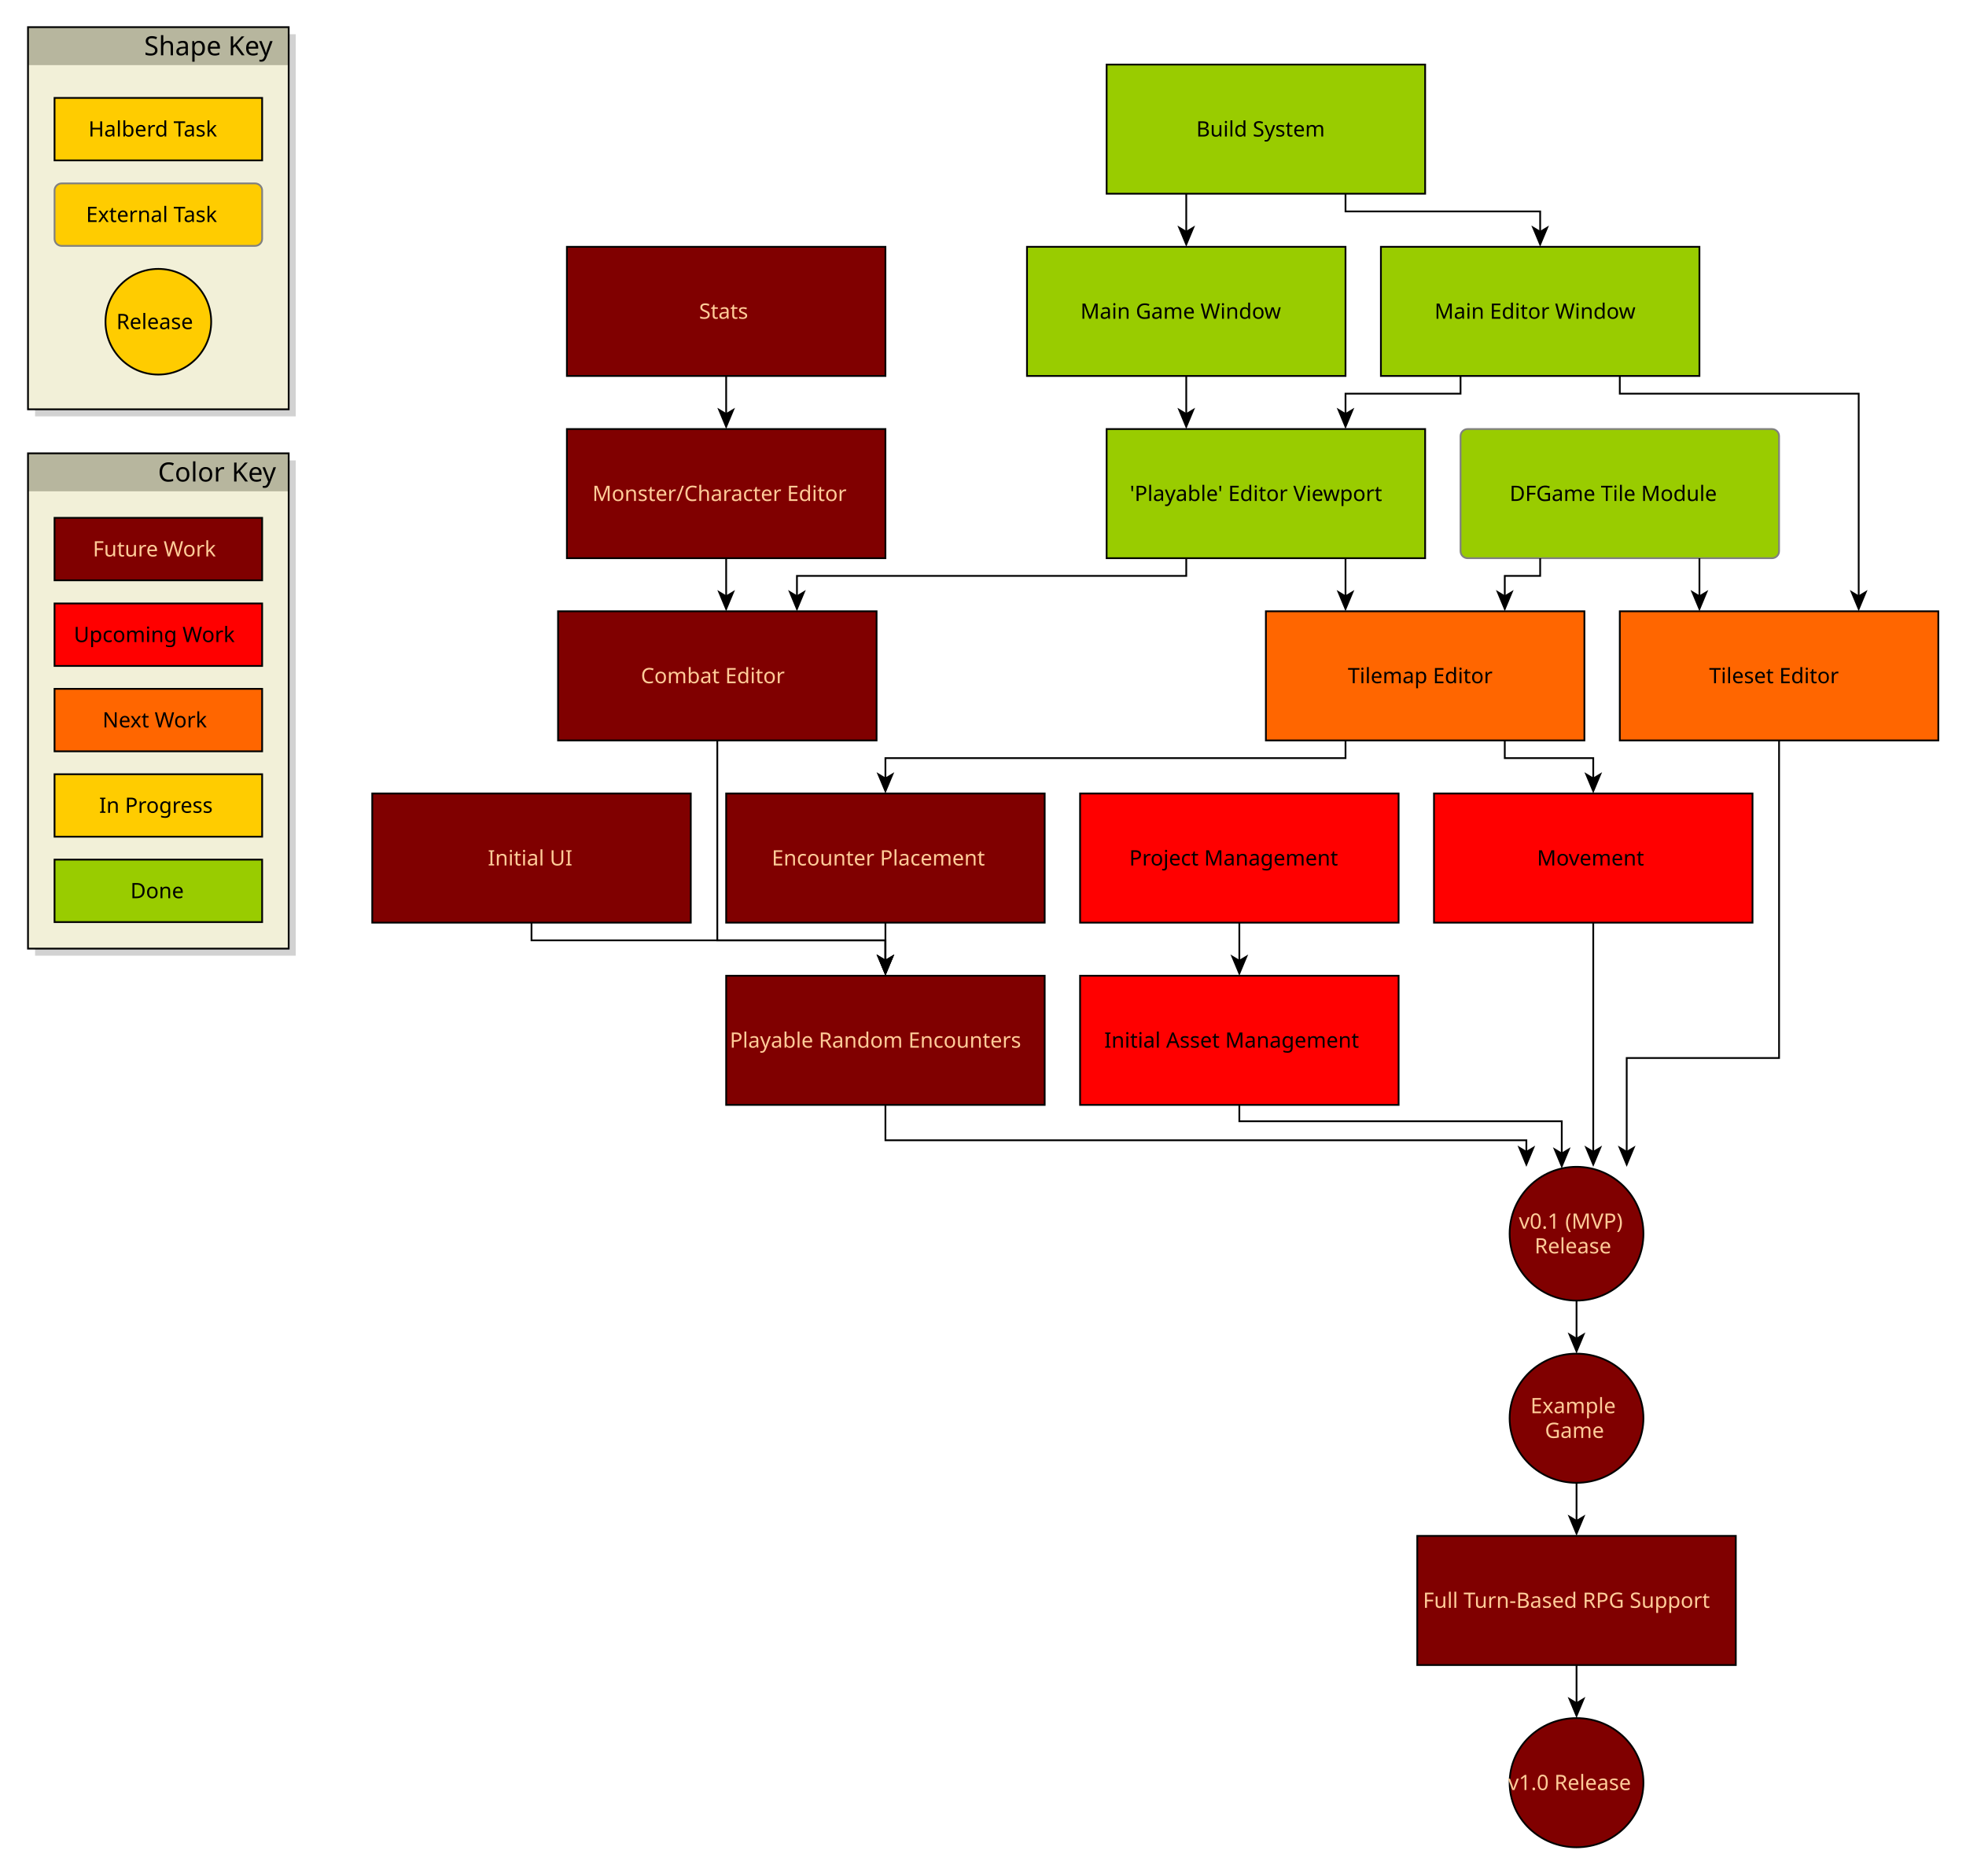
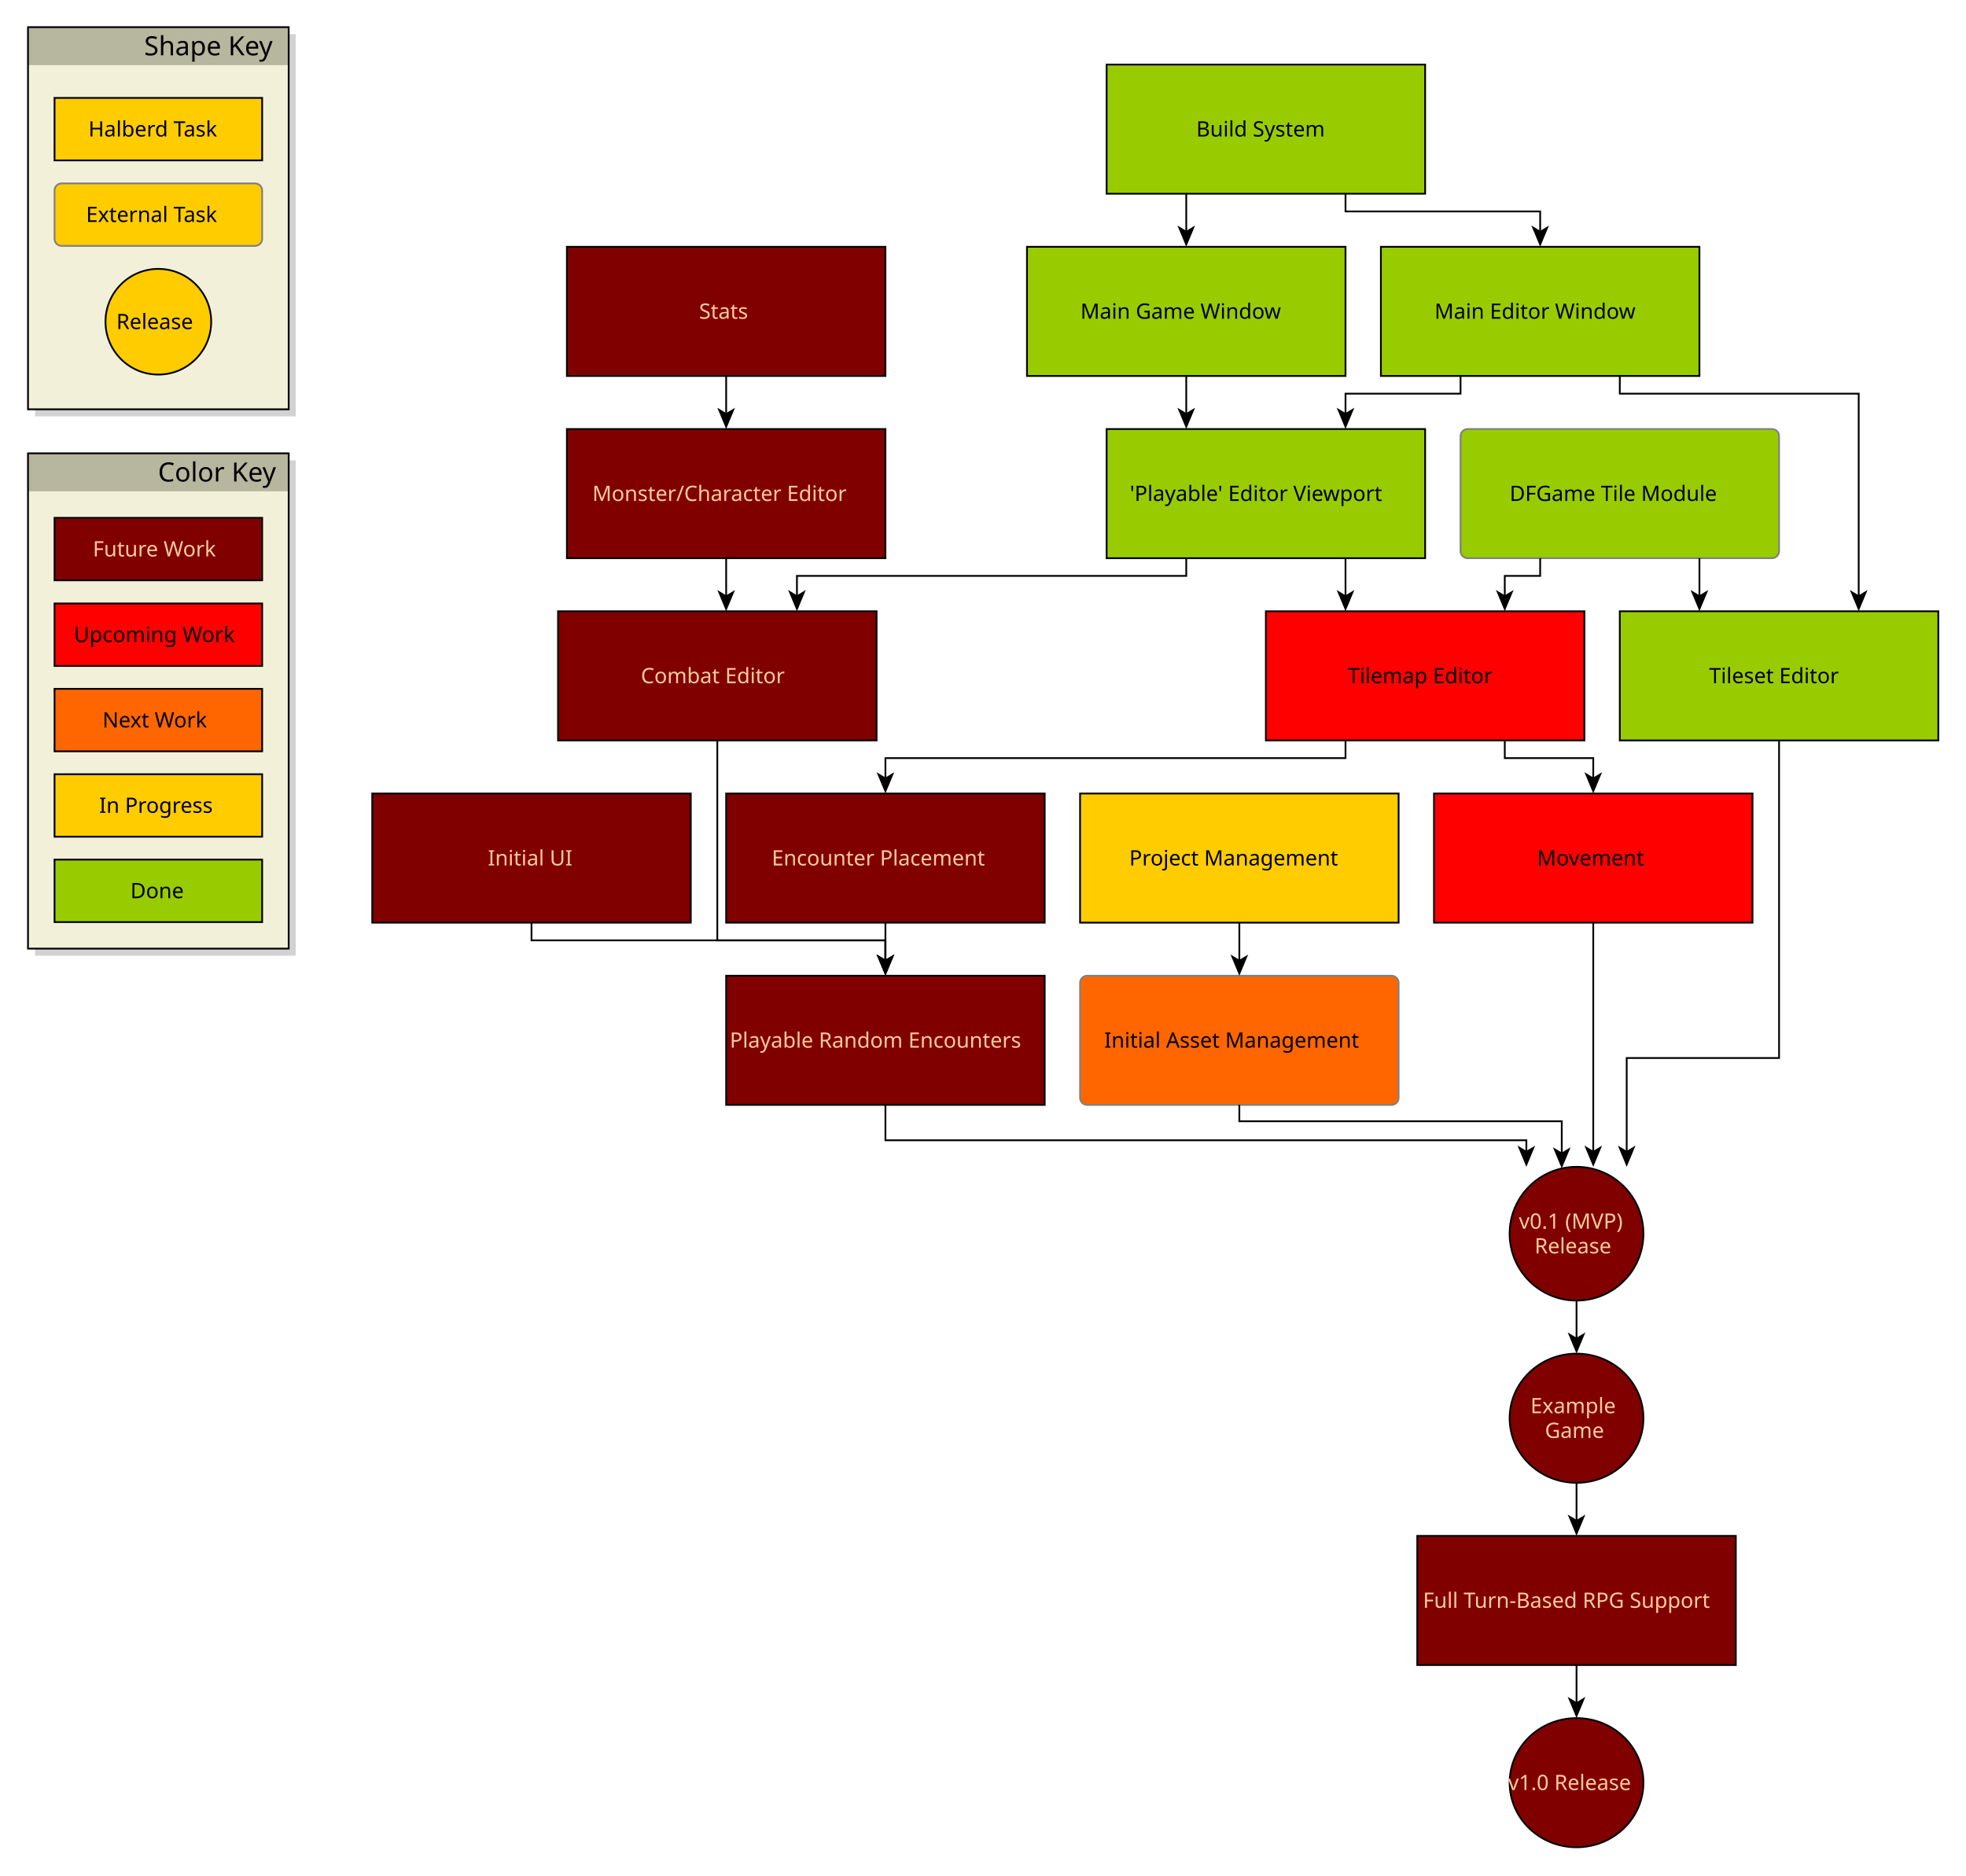
<svg xmlns="http://www.w3.org/2000/svg" fill-opacity="1" color-rendering="auto" color-interpolation="auto" text-rendering="auto" stroke="black" stroke-linecap="square" width="1111" stroke-miterlimit="10" shape-rendering="auto" stroke-opacity="1" fill="black" stroke-dasharray="none" font-weight="normal" stroke-width="1" height="1060" font-family="'Dialog'" font-style="normal" stroke-linejoin="miter" font-size="12px" stroke-dashoffset="0" image-rendering="auto">
  <defs id="genericDefs" />
  <g>
    <defs id="defs1">
      <clipPath clipPathUnits="userSpaceOnUse" id="clipPath1">
        <path d="M0 0 L1111 0 L1111 1060 L0 1060 L0 0 Z" />
      </clipPath>
      <clipPath clipPathUnits="userSpaceOnUse" id="clipPath2">
        <path d="M137 -72 L1248 -72 L1248 988 L137 988 L137 -72 Z" />
      </clipPath>
      <clipPath clipPathUnits="userSpaceOnUse" id="clipPath3">
        <path d="M141 -68 L1252 -68 L1252 992 L141 992 L141 -68 Z" />
      </clipPath>
    </defs>
    <g fill="rgb(210,210,210)" text-rendering="geometricPrecision" shape-rendering="geometricPrecision" transform="matrix(1,0,0,1,-141,68) translate(4,4)" stroke="rgb(210,210,210)">
      <rect x="156.819" width="147.32" height="216" y="-52.654" clip-path="url(#clipPath2)" stroke="none" />
    </g>
    <g fill="rgb(242,240,216)" text-rendering="geometricPrecision" shape-rendering="geometricPrecision" transform="matrix(1,0,0,1,-141,68)" stroke="rgb(242,240,216)">
      <rect x="156.819" width="147.32" height="216" y="-52.654" clip-path="url(#clipPath3)" stroke="none" />
      <rect x="156.819" y="-52.654" clip-path="url(#clipPath3)" fill="rgb(183,182,158)" width="147.32" height="21.461" stroke="none" />
    </g>
    <g font-size="15px" stroke-linecap="butt" transform="matrix(1,0,0,1,-141,68)" text-rendering="geometricPrecision" font-family="sans-serif" shape-rendering="geometricPrecision" stroke-miterlimit="1.45">
      <text x="222.458" xml:space="preserve" y="-36.731" clip-path="url(#clipPath3)" stroke="none">Shape Key</text>
      <rect fill="none" x="156.819" width="147.32" height="216" y="-52.654" clip-path="url(#clipPath3)" />
    </g>
    <g fill="rgb(255,204,0)" text-rendering="geometricPrecision" shape-rendering="geometricPrecision" transform="matrix(1,0,0,1,-141,68)" stroke="rgb(255,204,0)">
      <rect x="171.819" width="117.32" height="35.309" y="-12.654" clip-path="url(#clipPath3)" stroke="none" />
    </g>
    <g text-rendering="geometricPrecision" stroke-miterlimit="1.45" shape-rendering="geometricPrecision" transform="matrix(1,0,0,1,-141,68)" stroke-linecap="butt">
      <rect fill="none" x="171.819" width="117.32" height="35.309" y="-12.654" clip-path="url(#clipPath3)" />
      <text x="190.998" xml:space="preserve" y="9.154" clip-path="url(#clipPath3)" font-family="sans-serif" stroke="none">Halberd Task</text>
    </g>
    <g fill="rgb(255,204,0)" text-rendering="geometricPrecision" shape-rendering="geometricPrecision" transform="matrix(1,0,0,1,-141,68)" stroke="rgb(255,204,0)">
      <rect x="171.819" y="35.667" clip-path="url(#clipPath3)" width="117.32" rx="4" ry="4" height="35.309" stroke="none" />
    </g>
    <g stroke-linecap="butt" transform="matrix(1,0,0,1,-141,68)" fill="gray" text-rendering="geometricPrecision" shape-rendering="geometricPrecision" stroke="gray" stroke-miterlimit="1.45">
      <rect x="171.819" y="35.667" clip-path="url(#clipPath3)" fill="none" width="117.32" rx="4" ry="4" height="35.309" />
      <text x="189.63" y="57.475" clip-path="url(#clipPath3)" fill="black" font-family="sans-serif" stroke="none" xml:space="preserve">External Task</text>
    </g>
    <g fill="rgb(255,204,0)" text-rendering="geometricPrecision" shape-rendering="geometricPrecision" transform="matrix(1,0,0,1,-141,68)" stroke="rgb(255,204,0)">
      <circle r="29.864" clip-path="url(#clipPath3)" cx="230.478" cy="113.852" stroke="none" />
    </g>
    <g text-rendering="geometricPrecision" stroke-miterlimit="1.45" shape-rendering="geometricPrecision" transform="matrix(1,0,0,1,-141,68)" stroke-linecap="butt">
      <circle fill="none" r="29.864" clip-path="url(#clipPath3)" cx="230.478" cy="113.852" />
      <text x="206.766" xml:space="preserve" y="118.006" clip-path="url(#clipPath3)" font-family="sans-serif" stroke="none">Release</text>
    </g>
    <g fill="rgb(210,210,210)" text-rendering="geometricPrecision" shape-rendering="geometricPrecision" transform="matrix(1,0,0,1,-141,68) translate(4,4)" stroke="rgb(210,210,210)">
      <rect x="156.819" width="147.32" height="279.943" y="188.231" clip-path="url(#clipPath2)" stroke="none" />
    </g>
    <g fill="rgb(242,240,216)" text-rendering="geometricPrecision" shape-rendering="geometricPrecision" transform="matrix(1,0,0,1,-141,68)" stroke="rgb(242,240,216)">
      <rect x="156.819" width="147.32" height="279.943" y="188.231" clip-path="url(#clipPath3)" stroke="none" />
      <rect x="156.819" y="188.231" clip-path="url(#clipPath3)" fill="rgb(183,182,158)" width="147.32" height="21.461" stroke="none" />
    </g>
    <g font-size="15px" stroke-linecap="butt" transform="matrix(1,0,0,1,-141,68)" text-rendering="geometricPrecision" font-family="sans-serif" shape-rendering="geometricPrecision" stroke-miterlimit="1.45">
      <text x="230.266" xml:space="preserve" y="204.154" clip-path="url(#clipPath3)" stroke="none">Color Key</text>
      <rect fill="none" x="156.819" width="147.32" height="279.943" y="188.231" clip-path="url(#clipPath3)" />
    </g>
    <g fill="maroon" text-rendering="geometricPrecision" shape-rendering="geometricPrecision" transform="matrix(1,0,0,1,-141,68)" stroke="maroon">
      <rect x="171.819" width="117.32" height="35.309" y="224.691" clip-path="url(#clipPath3)" stroke="none" />
    </g>
    <g text-rendering="geometricPrecision" stroke-miterlimit="1.45" shape-rendering="geometricPrecision" transform="matrix(1,0,0,1,-141,68)" stroke-linecap="butt">
      <rect fill="none" x="171.819" width="117.32" height="35.309" y="224.691" clip-path="url(#clipPath3)" />
      <text x="193.459" y="246.5" clip-path="url(#clipPath3)" fill="rgb(255,204,153)" font-family="sans-serif" stroke="none" xml:space="preserve">Future Work</text>
    </g>
    <g fill="red" text-rendering="geometricPrecision" shape-rendering="geometricPrecision" transform="matrix(1,0,0,1,-141,68)" stroke="red">
      <rect x="171.819" width="117.32" height="35.309" y="273.086" clip-path="url(#clipPath3)" stroke="none" />
    </g>
    <g text-rendering="geometricPrecision" stroke-miterlimit="1.45" shape-rendering="geometricPrecision" transform="matrix(1,0,0,1,-141,68)" stroke-linecap="butt">
      <rect fill="none" x="171.819" width="117.32" height="35.309" y="273.086" clip-path="url(#clipPath3)" />
      <text x="182.733" xml:space="preserve" y="294.895" clip-path="url(#clipPath3)" font-family="sans-serif" stroke="none">Upcoming Work</text>
    </g>
    <g fill="rgb(255,102,0)" text-rendering="geometricPrecision" shape-rendering="geometricPrecision" transform="matrix(1,0,0,1,-141,68)" stroke="rgb(255,102,0)">
      <rect x="171.819" width="117.32" height="35.309" y="321.346" clip-path="url(#clipPath3)" stroke="none" />
    </g>
    <g text-rendering="geometricPrecision" stroke-miterlimit="1.45" shape-rendering="geometricPrecision" transform="matrix(1,0,0,1,-141,68)" stroke-linecap="butt">
      <rect fill="none" x="171.819" width="117.32" height="35.309" y="321.346" clip-path="url(#clipPath3)" />
      <text x="198.943" xml:space="preserve" y="343.154" clip-path="url(#clipPath3)" font-family="sans-serif" stroke="none">Next Work</text>
    </g>
    <g fill="rgb(255,204,0)" text-rendering="geometricPrecision" shape-rendering="geometricPrecision" transform="matrix(1,0,0,1,-141,68)" stroke="rgb(255,204,0)">
      <rect x="171.819" width="117.32" height="35.309" y="369.605" clip-path="url(#clipPath3)" stroke="none" />
    </g>
    <g text-rendering="geometricPrecision" stroke-miterlimit="1.45" shape-rendering="geometricPrecision" transform="matrix(1,0,0,1,-141,68)" stroke-linecap="butt">
      <rect fill="none" x="171.819" width="117.32" height="35.309" y="369.605" clip-path="url(#clipPath3)" />
      <text x="197.024" xml:space="preserve" y="391.414" clip-path="url(#clipPath3)" font-family="sans-serif" stroke="none">In Progress</text>
    </g>
    <g fill="rgb(153,204,0)" text-rendering="geometricPrecision" shape-rendering="geometricPrecision" transform="matrix(1,0,0,1,-141,68)" stroke="rgb(153,204,0)">
      <rect x="171.819" width="117.32" height="35.309" y="417.865" clip-path="url(#clipPath3)" stroke="none" />
    </g>
    <g text-rendering="geometricPrecision" stroke-miterlimit="1.45" shape-rendering="geometricPrecision" transform="matrix(1,0,0,1,-141,68)" stroke-linecap="butt">
      <rect fill="none" x="171.819" width="117.32" height="35.309" y="417.865" clip-path="url(#clipPath3)" />
      <text x="214.693" xml:space="preserve" y="439.673" clip-path="url(#clipPath3)" font-family="sans-serif" stroke="none">Done</text>
    </g>
    <g fill="rgb(153,204,0)" text-rendering="geometricPrecision" shape-rendering="geometricPrecision" transform="matrix(1,0,0,1,-141,68)" stroke="rgb(153,204,0)">
      <rect x="921.36" width="180" height="73" y="71.5" clip-path="url(#clipPath3)" stroke="none" />
    </g>
    <g text-rendering="geometricPrecision" stroke-miterlimit="1.45" shape-rendering="geometricPrecision" transform="matrix(1,0,0,1,-141,68)" stroke-linecap="butt">
      <rect fill="none" x="921.36" width="180" height="73" y="71.5" clip-path="url(#clipPath3)" />
      <text x="951.676" xml:space="preserve" y="112.154" clip-path="url(#clipPath3)" font-family="sans-serif" stroke="none">Main Editor Window</text>
    </g>
    <g fill="rgb(153,204,0)" text-rendering="geometricPrecision" shape-rendering="geometricPrecision" transform="matrix(1,0,0,1,-141,68)" stroke="rgb(153,204,0)">
      <rect x="721.36" width="180" height="73" y="71.5" clip-path="url(#clipPath3)" stroke="none" />
    </g>
    <g text-rendering="geometricPrecision" stroke-miterlimit="1.45" shape-rendering="geometricPrecision" transform="matrix(1,0,0,1,-141,68)" stroke-linecap="butt">
      <rect fill="none" x="721.36" width="180" height="73" y="71.5" clip-path="url(#clipPath3)" />
      <text x="751.571" xml:space="preserve" y="112.154" clip-path="url(#clipPath3)" font-family="sans-serif" stroke="none">Main Game Window</text>
    </g>
    <g fill="rgb(153,204,0)" text-rendering="geometricPrecision" shape-rendering="geometricPrecision" transform="matrix(1,0,0,1,-141,68)" stroke="rgb(153,204,0)">
      <rect x="766.36" width="180" height="73" y="174.5" clip-path="url(#clipPath3)" stroke="none" />
    </g>
    <g text-rendering="geometricPrecision" stroke-miterlimit="1.45" shape-rendering="geometricPrecision" transform="matrix(1,0,0,1,-141,68)" stroke-linecap="butt">
      <rect fill="none" x="766.36" width="180" height="73" y="174.5" clip-path="url(#clipPath3)" />
      <text x="779.465" xml:space="preserve" y="215.154" clip-path="url(#clipPath3)" font-family="sans-serif" stroke="none">'Playable' Editor Viewport</text>
    </g>
-     <g fill="rgb(255,102,0)" text-rendering="geometricPrecision" shape-rendering="geometricPrecision" transform="matrix(1,0,0,1,-141,68)" stroke="rgb(255,102,0)">
+     <g fill="red" text-rendering="geometricPrecision" shape-rendering="geometricPrecision" transform="matrix(1,0,0,1,-141,68)" stroke="red">
      <rect x="856.36" width="180" height="73" y="277.5" clip-path="url(#clipPath3)" stroke="none" />
    </g>
    <g text-rendering="geometricPrecision" stroke-miterlimit="1.45" shape-rendering="geometricPrecision" transform="matrix(1,0,0,1,-141,68)" stroke-linecap="butt">
      <rect fill="none" x="856.36" width="180" height="73" y="277.5" clip-path="url(#clipPath3)" />
      <text x="902.675" xml:space="preserve" y="318.154" clip-path="url(#clipPath3)" font-family="sans-serif" stroke="none">Tilemap Editor</text>
    </g>
    <g fill="maroon" text-rendering="geometricPrecision" shape-rendering="geometricPrecision" transform="matrix(1,0,0,1,-141,68)" stroke="maroon">
      <rect x="456.36" width="180" height="73" y="277.5" clip-path="url(#clipPath3)" stroke="none" />
    </g>
    <g text-rendering="geometricPrecision" stroke-miterlimit="1.45" shape-rendering="geometricPrecision" transform="matrix(1,0,0,1,-141,68)" stroke-linecap="butt">
      <rect fill="none" x="456.36" width="180" height="73" y="277.5" clip-path="url(#clipPath3)" />
      <text x="503.153" y="318.154" clip-path="url(#clipPath3)" fill="rgb(255,204,153)" font-family="sans-serif" stroke="none" xml:space="preserve">Combat Editor</text>
    </g>
    <g fill="rgb(153,204,0)" text-rendering="geometricPrecision" shape-rendering="geometricPrecision" transform="matrix(1,0,0,1,-141,68)" stroke="rgb(153,204,0)">
      <rect x="966.36" y="174.5" clip-path="url(#clipPath3)" width="180" rx="4" ry="4" height="73" stroke="none" />
    </g>
    <g stroke-linecap="butt" transform="matrix(1,0,0,1,-141,68)" fill="gray" text-rendering="geometricPrecision" shape-rendering="geometricPrecision" stroke="gray" stroke-miterlimit="1.45">
      <rect x="966.36" y="174.5" clip-path="url(#clipPath3)" fill="none" width="180" rx="4" ry="4" height="73" />
      <text x="994.104" y="215.154" clip-path="url(#clipPath3)" fill="black" font-family="sans-serif" stroke="none" xml:space="preserve">DFGame Tile Module</text>
    </g>
-     <g fill="rgb(255,102,0)" text-rendering="geometricPrecision" shape-rendering="geometricPrecision" transform="matrix(1,0,0,1,-141,68)" stroke="rgb(255,102,0)">
+     <g fill="rgb(153,204,0)" text-rendering="geometricPrecision" shape-rendering="geometricPrecision" transform="matrix(1,0,0,1,-141,68)" stroke="rgb(153,204,0)">
      <rect x="1056.36" width="180" height="73" y="277.5" clip-path="url(#clipPath3)" stroke="none" />
    </g>
    <g text-rendering="geometricPrecision" stroke-miterlimit="1.45" shape-rendering="geometricPrecision" transform="matrix(1,0,0,1,-141,68)" stroke-linecap="butt">
      <rect fill="none" x="1056.36" width="180" height="73" y="277.5" clip-path="url(#clipPath3)" />
      <text x="1106.836" xml:space="preserve" y="318.154" clip-path="url(#clipPath3)" font-family="sans-serif" stroke="none">Tileset Editor</text>
    </g>
    <g fill="rgb(153,204,0)" text-rendering="geometricPrecision" shape-rendering="geometricPrecision" transform="matrix(1,0,0,1,-141,68)" stroke="rgb(153,204,0)">
      <rect x="766.36" width="180" height="73" y="-31.5" clip-path="url(#clipPath3)" stroke="none" />
    </g>
    <g text-rendering="geometricPrecision" stroke-miterlimit="1.45" shape-rendering="geometricPrecision" transform="matrix(1,0,0,1,-141,68)" stroke-linecap="butt">
      <rect fill="none" x="766.36" width="180" height="73" y="-31.5" clip-path="url(#clipPath3)" />
      <text x="817.017" xml:space="preserve" y="9.154" clip-path="url(#clipPath3)" font-family="sans-serif" stroke="none">Build System</text>
    </g>
    <g fill="red" text-rendering="geometricPrecision" shape-rendering="geometricPrecision" transform="matrix(1,0,0,1,-141,68)" stroke="red">
      <rect x="951.36" width="180" height="73" y="380.5" clip-path="url(#clipPath3)" stroke="none" />
    </g>
    <g text-rendering="geometricPrecision" stroke-miterlimit="1.45" shape-rendering="geometricPrecision" transform="matrix(1,0,0,1,-141,68)" stroke-linecap="butt">
      <rect fill="none" x="951.36" width="180" height="73" y="380.5" clip-path="url(#clipPath3)" />
      <text x="1009.579" xml:space="preserve" y="421.154" clip-path="url(#clipPath3)" font-family="sans-serif" stroke="none">Movement</text>
    </g>
    <g fill="maroon" text-rendering="geometricPrecision" shape-rendering="geometricPrecision" transform="matrix(1,0,0,1,-141,68)" stroke="maroon">
      <rect x="551.36" width="180" height="73" y="380.5" clip-path="url(#clipPath3)" stroke="none" />
    </g>
    <g text-rendering="geometricPrecision" stroke-miterlimit="1.45" shape-rendering="geometricPrecision" transform="matrix(1,0,0,1,-141,68)" stroke-linecap="butt">
      <rect fill="none" x="551.36" width="180" height="73" y="380.5" clip-path="url(#clipPath3)" />
      <text x="577.13" y="421.154" clip-path="url(#clipPath3)" fill="rgb(255,204,153)" font-family="sans-serif" stroke="none" xml:space="preserve">Encounter Placement</text>
    </g>
    <g fill="maroon" text-rendering="geometricPrecision" shape-rendering="geometricPrecision" transform="matrix(1,0,0,1,-141,68)" stroke="maroon">
      <rect x="551.36" width="180" height="73" y="483.5" clip-path="url(#clipPath3)" stroke="none" />
    </g>
    <g text-rendering="geometricPrecision" stroke-miterlimit="1.45" shape-rendering="geometricPrecision" transform="matrix(1,0,0,1,-141,68)" stroke-linecap="butt">
      <rect fill="none" x="551.36" width="180" height="73" y="483.5" clip-path="url(#clipPath3)" />
      <text x="553.411" y="524.154" clip-path="url(#clipPath3)" fill="rgb(255,204,153)" font-family="sans-serif" stroke="none" xml:space="preserve">Playable Random Encounters</text>
    </g>
    <g fill="maroon" text-rendering="geometricPrecision" shape-rendering="geometricPrecision" transform="matrix(1,0,0,1,-141,68)" stroke="maroon">
      <rect x="461.36" width="180" height="73" y="174.5" clip-path="url(#clipPath3)" stroke="none" />
    </g>
    <g text-rendering="geometricPrecision" stroke-miterlimit="1.45" shape-rendering="geometricPrecision" transform="matrix(1,0,0,1,-141,68)" stroke-linecap="butt">
      <rect fill="none" x="461.36" width="180" height="73" y="174.5" clip-path="url(#clipPath3)" />
      <text x="475.765" y="215.154" clip-path="url(#clipPath3)" fill="rgb(255,204,153)" font-family="sans-serif" stroke="none" xml:space="preserve">Monster/Character Editor</text>
    </g>
    <g fill="maroon" text-rendering="geometricPrecision" shape-rendering="geometricPrecision" transform="matrix(1,0,0,1,-141,68)" stroke="maroon">
      <rect x="461.36" width="180" height="73" y="71.5" clip-path="url(#clipPath3)" stroke="none" />
    </g>
    <g text-rendering="geometricPrecision" stroke-miterlimit="1.45" shape-rendering="geometricPrecision" transform="matrix(1,0,0,1,-141,68)" stroke-linecap="butt">
      <rect fill="none" x="461.36" width="180" height="73" y="71.5" clip-path="url(#clipPath3)" />
      <text x="536.044" y="112.154" clip-path="url(#clipPath3)" fill="rgb(255,204,153)" font-family="sans-serif" stroke="none" xml:space="preserve">Stats</text>
    </g>
-     <g fill="red" text-rendering="geometricPrecision" shape-rendering="geometricPrecision" transform="matrix(1,0,0,1,-141,68)" stroke="red">
-       <rect x="751.36" width="180" height="73" y="483.5" clip-path="url(#clipPath3)" stroke="none" />
-     </g>
-     <g text-rendering="geometricPrecision" stroke-miterlimit="1.45" shape-rendering="geometricPrecision" transform="matrix(1,0,0,1,-141,68)" stroke-linecap="butt">
-       <rect fill="none" x="751.36" width="180" height="73" y="483.5" clip-path="url(#clipPath3)" />
-       <text x="765.018" xml:space="preserve" y="524.154" clip-path="url(#clipPath3)" font-family="sans-serif" stroke="none">Initial Asset Management</text>
+     <g fill="rgb(255,102,0)" text-rendering="geometricPrecision" shape-rendering="geometricPrecision" transform="matrix(1,0,0,1,-141,68)" stroke="rgb(255,102,0)">
+       <rect x="751.36" y="483.5" clip-path="url(#clipPath3)" width="180" rx="4" ry="4" height="73" stroke="none" />
+     </g>
+     <g stroke-linecap="butt" transform="matrix(1,0,0,1,-141,68)" fill="gray" text-rendering="geometricPrecision" shape-rendering="geometricPrecision" stroke="gray" stroke-miterlimit="1.45">
+       <rect x="751.36" y="483.5" clip-path="url(#clipPath3)" fill="none" width="180" rx="4" ry="4" height="73" />
+       <text x="765.018" y="524.154" clip-path="url(#clipPath3)" fill="black" font-family="sans-serif" stroke="none" xml:space="preserve">Initial Asset Management</text>
    </g>
    <g fill="maroon" text-rendering="geometricPrecision" shape-rendering="geometricPrecision" transform="matrix(1,0,0,1,-141,68)" stroke="maroon">
      <circle r="37.8" clip-path="url(#clipPath3)" cx="1031.91" cy="629.3" stroke="none" />
    </g>
    <g text-rendering="geometricPrecision" stroke-miterlimit="1.45" shape-rendering="geometricPrecision" transform="matrix(1,0,0,1,-141,68)" stroke-linecap="butt">
      <circle fill="none" r="37.8" clip-path="url(#clipPath3)" cx="1031.91" cy="629.3" />
      <text x="999.329" y="626.47" clip-path="url(#clipPath3)" fill="rgb(255,204,153)" font-family="sans-serif" stroke="none" xml:space="preserve">v0.1 (MVP)</text>
      <text x="1008.197" y="640.439" clip-path="url(#clipPath3)" fill="rgb(255,204,153)" font-family="sans-serif" stroke="none" xml:space="preserve">Release</text>
    </g>
    <g fill="maroon" text-rendering="geometricPrecision" shape-rendering="geometricPrecision" transform="matrix(1,0,0,1,-141,68)" stroke="maroon">
      <ellipse rx="37.8" ry="36.5" clip-path="url(#clipPath3)" cx="1031.91" cy="733.6" stroke="none" />
    </g>
    <g text-rendering="geometricPrecision" stroke-miterlimit="1.45" shape-rendering="geometricPrecision" transform="matrix(1,0,0,1,-141,68)" stroke-linecap="butt">
      <ellipse rx="37.8" fill="none" ry="36.5" clip-path="url(#clipPath3)" cx="1031.91" cy="733.6" />
      <text x="1005.88" y="730.77" clip-path="url(#clipPath3)" fill="rgb(255,204,153)" font-family="sans-serif" stroke="none" xml:space="preserve">Example</text>
      <text x="1014.048" y="744.739" clip-path="url(#clipPath3)" fill="rgb(255,204,153)" font-family="sans-serif" stroke="none" xml:space="preserve">Game</text>
    </g>
    <g fill="maroon" text-rendering="geometricPrecision" shape-rendering="geometricPrecision" transform="matrix(1,0,0,1,-141,68)" stroke="maroon">
      <rect x="941.91" width="180" height="73" y="800.1" clip-path="url(#clipPath3)" stroke="none" />
    </g>
    <g text-rendering="geometricPrecision" stroke-miterlimit="1.45" shape-rendering="geometricPrecision" transform="matrix(1,0,0,1,-141,68)" stroke-linecap="butt">
      <rect fill="none" x="941.91" width="180" height="73" y="800.1" clip-path="url(#clipPath3)" />
      <text x="945.124" y="840.754" clip-path="url(#clipPath3)" fill="rgb(255,204,153)" font-family="sans-serif" stroke="none" xml:space="preserve">Full Turn-Based RPG Support</text>
    </g>
    <g fill="maroon" text-rendering="geometricPrecision" shape-rendering="geometricPrecision" transform="matrix(1,0,0,1,-141,68)" stroke="maroon">
      <ellipse rx="37.8" ry="36.5" clip-path="url(#clipPath3)" cx="1031.91" cy="939.6" stroke="none" />
    </g>
    <g text-rendering="geometricPrecision" stroke-miterlimit="1.45" shape-rendering="geometricPrecision" transform="matrix(1,0,0,1,-141,68)" stroke-linecap="butt">
      <ellipse rx="37.8" fill="none" ry="36.5" clip-path="url(#clipPath3)" cx="1031.91" cy="939.6" />
      <text x="993.197" y="943.754" clip-path="url(#clipPath3)" fill="rgb(255,204,153)" font-family="sans-serif" stroke="none" xml:space="preserve">v1.0 Release</text>
    </g>
    <g fill="maroon" text-rendering="geometricPrecision" shape-rendering="geometricPrecision" transform="matrix(1,0,0,1,-141,68)" stroke="maroon">
      <rect x="351.36" width="180" height="73" y="380.5" clip-path="url(#clipPath3)" stroke="none" />
    </g>
    <g text-rendering="geometricPrecision" stroke-miterlimit="1.45" shape-rendering="geometricPrecision" transform="matrix(1,0,0,1,-141,68)" stroke-linecap="butt">
      <rect fill="none" x="351.36" width="180" height="73" y="380.5" clip-path="url(#clipPath3)" />
      <text x="416.689" y="421.154" clip-path="url(#clipPath3)" fill="rgb(255,204,153)" font-family="sans-serif" stroke="none" xml:space="preserve">Initial UI</text>
    </g>
-     <g fill="red" text-rendering="geometricPrecision" shape-rendering="geometricPrecision" transform="matrix(1,0,0,1,-141,68)" stroke="red">
+     <g fill="rgb(255,204,0)" text-rendering="geometricPrecision" shape-rendering="geometricPrecision" transform="matrix(1,0,0,1,-141,68)" stroke="rgb(255,204,0)">
      <rect x="751.36" width="180" height="73" y="380.5" clip-path="url(#clipPath3)" stroke="none" />
    </g>
    <g text-rendering="geometricPrecision" stroke-miterlimit="1.45" shape-rendering="geometricPrecision" transform="matrix(1,0,0,1,-141,68)" stroke-linecap="butt">
      <rect fill="none" x="751.36" width="180" height="73" y="380.5" clip-path="url(#clipPath3)" />
      <text x="779.163" xml:space="preserve" y="421.154" clip-path="url(#clipPath3)" font-family="sans-serif" stroke="none">Project Management</text>
      <path fill="none" d="M966.36 144.5 L966.36 154.5 L901.36 154.5 L901.36 166.461" clip-path="url(#clipPath3)" />
      <path d="M901.36 174.461 L906.36 162.461 L901.36 165.461 L896.36 162.461 Z" clip-path="url(#clipPath3)" stroke="none" />
      <path fill="none" d="M811.36 144.5 L811.36 166.471" clip-path="url(#clipPath3)" />
      <path d="M811.36 174.471 L816.36 162.471 L811.36 165.471 L806.36 162.471 Z" clip-path="url(#clipPath3)" stroke="none" />
      <path fill="none" d="M901.36 247.5 L901.36 269.471" clip-path="url(#clipPath3)" />
      <path d="M901.36 277.471 L906.36 265.471 L901.36 268.471 L896.36 265.471 Z" clip-path="url(#clipPath3)" stroke="none" />
      <path fill="none" d="M811.36 247.5 L811.36 257.5 L591.36 257.5 L591.36 269.461" clip-path="url(#clipPath3)" />
      <path d="M591.36 277.461 L596.36 265.461 L591.36 268.461 L586.36 265.461 Z" clip-path="url(#clipPath3)" stroke="none" />
      <path fill="none" d="M1011.36 247.5 L1011.36 257.5 L991.36 257.5 L991.36 269.461" clip-path="url(#clipPath3)" />
      <path d="M991.36 277.461 L996.36 265.461 L991.36 268.461 L986.36 265.461 Z" clip-path="url(#clipPath3)" stroke="none" />
      <path fill="none" d="M1056.36 144.5 L1056.36 154.5 L1191.36 154.5 L1191.36 269.47" clip-path="url(#clipPath3)" />
      <path d="M1191.36 277.47 L1196.36 265.47 L1191.36 268.47 L1186.36 265.47 Z" clip-path="url(#clipPath3)" stroke="none" />
      <path fill="none" d="M1101.36 247.5 L1101.36 269.471" clip-path="url(#clipPath3)" />
      <path d="M1101.36 277.471 L1106.36 265.471 L1101.36 268.471 L1096.36 265.471 Z" clip-path="url(#clipPath3)" stroke="none" />
      <path fill="none" d="M901.36 41.5 L901.36 51.5 L1011.36 51.5 L1011.36 63.461" clip-path="url(#clipPath3)" />
      <path d="M1011.36 71.461 L1016.36 59.461 L1011.36 62.461 L1006.36 59.461 Z" clip-path="url(#clipPath3)" stroke="none" />
      <path fill="none" d="M811.36 41.5 L811.36 63.471" clip-path="url(#clipPath3)" />
      <path d="M811.36 71.471 L816.36 59.471 L811.36 62.471 L806.36 59.471 Z" clip-path="url(#clipPath3)" stroke="none" />
      <path fill="none" d="M991.36 350.5 L991.36 360.5 L1041.36 360.5 L1041.36 372.461" clip-path="url(#clipPath3)" />
      <path d="M1041.36 380.461 L1046.36 368.461 L1041.36 371.461 L1036.36 368.461 Z" clip-path="url(#clipPath3)" stroke="none" />
      <path fill="none" d="M901.36 350.5 L901.36 360.5 L641.36 360.5 L641.36 372.461" clip-path="url(#clipPath3)" />
      <path d="M641.36 380.461 L646.36 368.461 L641.36 371.461 L636.36 368.461 Z" clip-path="url(#clipPath3)" stroke="none" />
      <path fill="none" d="M546.36 350.5 L546.36 463.5 L641.36 463.5 L641.36 475.461" clip-path="url(#clipPath3)" />
      <path d="M641.36 483.461 L646.36 471.461 L641.36 474.461 L636.36 471.461 Z" clip-path="url(#clipPath3)" stroke="none" />
      <path fill="none" d="M641.36 453.5 L641.36 475.471" clip-path="url(#clipPath3)" />
      <path d="M641.36 483.471 L646.36 471.471 L641.36 474.471 L636.36 471.471 Z" clip-path="url(#clipPath3)" stroke="none" />
      <path fill="none" d="M551.36 247.5 L551.36 262.5 L551.36 269.489" clip-path="url(#clipPath3)" />
      <path d="M551.36 277.489 L556.36 265.489 L551.36 268.489 L546.36 265.489 Z" clip-path="url(#clipPath3)" stroke="none" />
      <path fill="none" d="M551.36 144.5 L551.36 166.471" clip-path="url(#clipPath3)" />
      <path d="M551.36 174.471 L556.36 162.471 L551.36 165.471 L546.36 162.471 Z" clip-path="url(#clipPath3)" stroke="none" />
      <path fill="none" d="M1041.36 453.5 L1041.36 583.5" clip-path="url(#clipPath3)" />
      <path d="M1041.36 591.5 L1046.36 579.5 L1041.36 582.5 L1036.36 579.5 Z" clip-path="url(#clipPath3)" stroke="none" />
      <path fill="none" d="M641.36 556.5 L641.36 576.5 L1003.56 576.5 L1003.56 583.5" clip-path="url(#clipPath3)" />
      <path d="M1003.56 591.5 L1008.56 579.5 L1003.56 582.5 L998.56 579.5 Z" clip-path="url(#clipPath3)" stroke="none" />
      <path fill="none" d="M1146.36 350.5 L1146.36 530 L1060.26 530 L1060.26 583.5" clip-path="url(#clipPath3)" />
      <path d="M1060.26 591.5 L1065.26 579.5 L1060.26 582.5 L1055.26 579.5 Z" clip-path="url(#clipPath3)" stroke="none" />
      <path fill="none" d="M841.36 556.492 L841.36 565.75 L1023.56 565.75 L1023.56 584.44" clip-path="url(#clipPath3)" />
      <path d="M1023.56 592.44 L1028.56 580.44 L1023.56 583.44 L1018.56 580.44 Z" clip-path="url(#clipPath3)" stroke="none" />
      <path fill="none" d="M1031.91 667.1 L1031.91 689.1" clip-path="url(#clipPath3)" />
      <path d="M1031.91 697.1 L1036.91 685.1 L1031.91 688.1 L1026.91 685.1 Z" clip-path="url(#clipPath3)" stroke="none" />
      <path fill="none" d="M1031.91 770.1 L1031.91 792.071" clip-path="url(#clipPath3)" />
      <path d="M1031.91 800.071 L1036.91 788.071 L1031.91 791.071 L1026.91 788.071 Z" clip-path="url(#clipPath3)" stroke="none" />
      <path fill="none" d="M1031.91 873.1 L1031.91 895.1" clip-path="url(#clipPath3)" />
      <path d="M1031.91 903.1 L1036.91 891.1 L1031.91 894.1 L1026.91 891.1 Z" clip-path="url(#clipPath3)" stroke="none" />
      <path fill="none" d="M441.36 453.5 L441.36 463.5 L641.36 463.5 L641.36 475.461" clip-path="url(#clipPath3)" />
      <path d="M641.36 483.461 L646.36 471.461 L641.36 474.461 L636.36 471.461 Z" clip-path="url(#clipPath3)" stroke="none" />
-       <path fill="none" d="M841.36 453.5 L841.36 468.5 L841.36 468.5 L841.36 475.5" clip-path="url(#clipPath3)" />
-       <path d="M841.36 483.5 L846.36 471.5 L841.36 474.5 L836.36 471.5 Z" clip-path="url(#clipPath3)" stroke="none" />
+       <path fill="none" d="M841.36 453.5 L841.36 468.5 L841.36 468.5 L841.36 475.512" clip-path="url(#clipPath3)" />
+       <path d="M841.36 483.512 L846.36 471.512 L841.36 474.512 L836.36 471.512 Z" clip-path="url(#clipPath3)" stroke="none" />
    </g>
  </g>
</svg>
